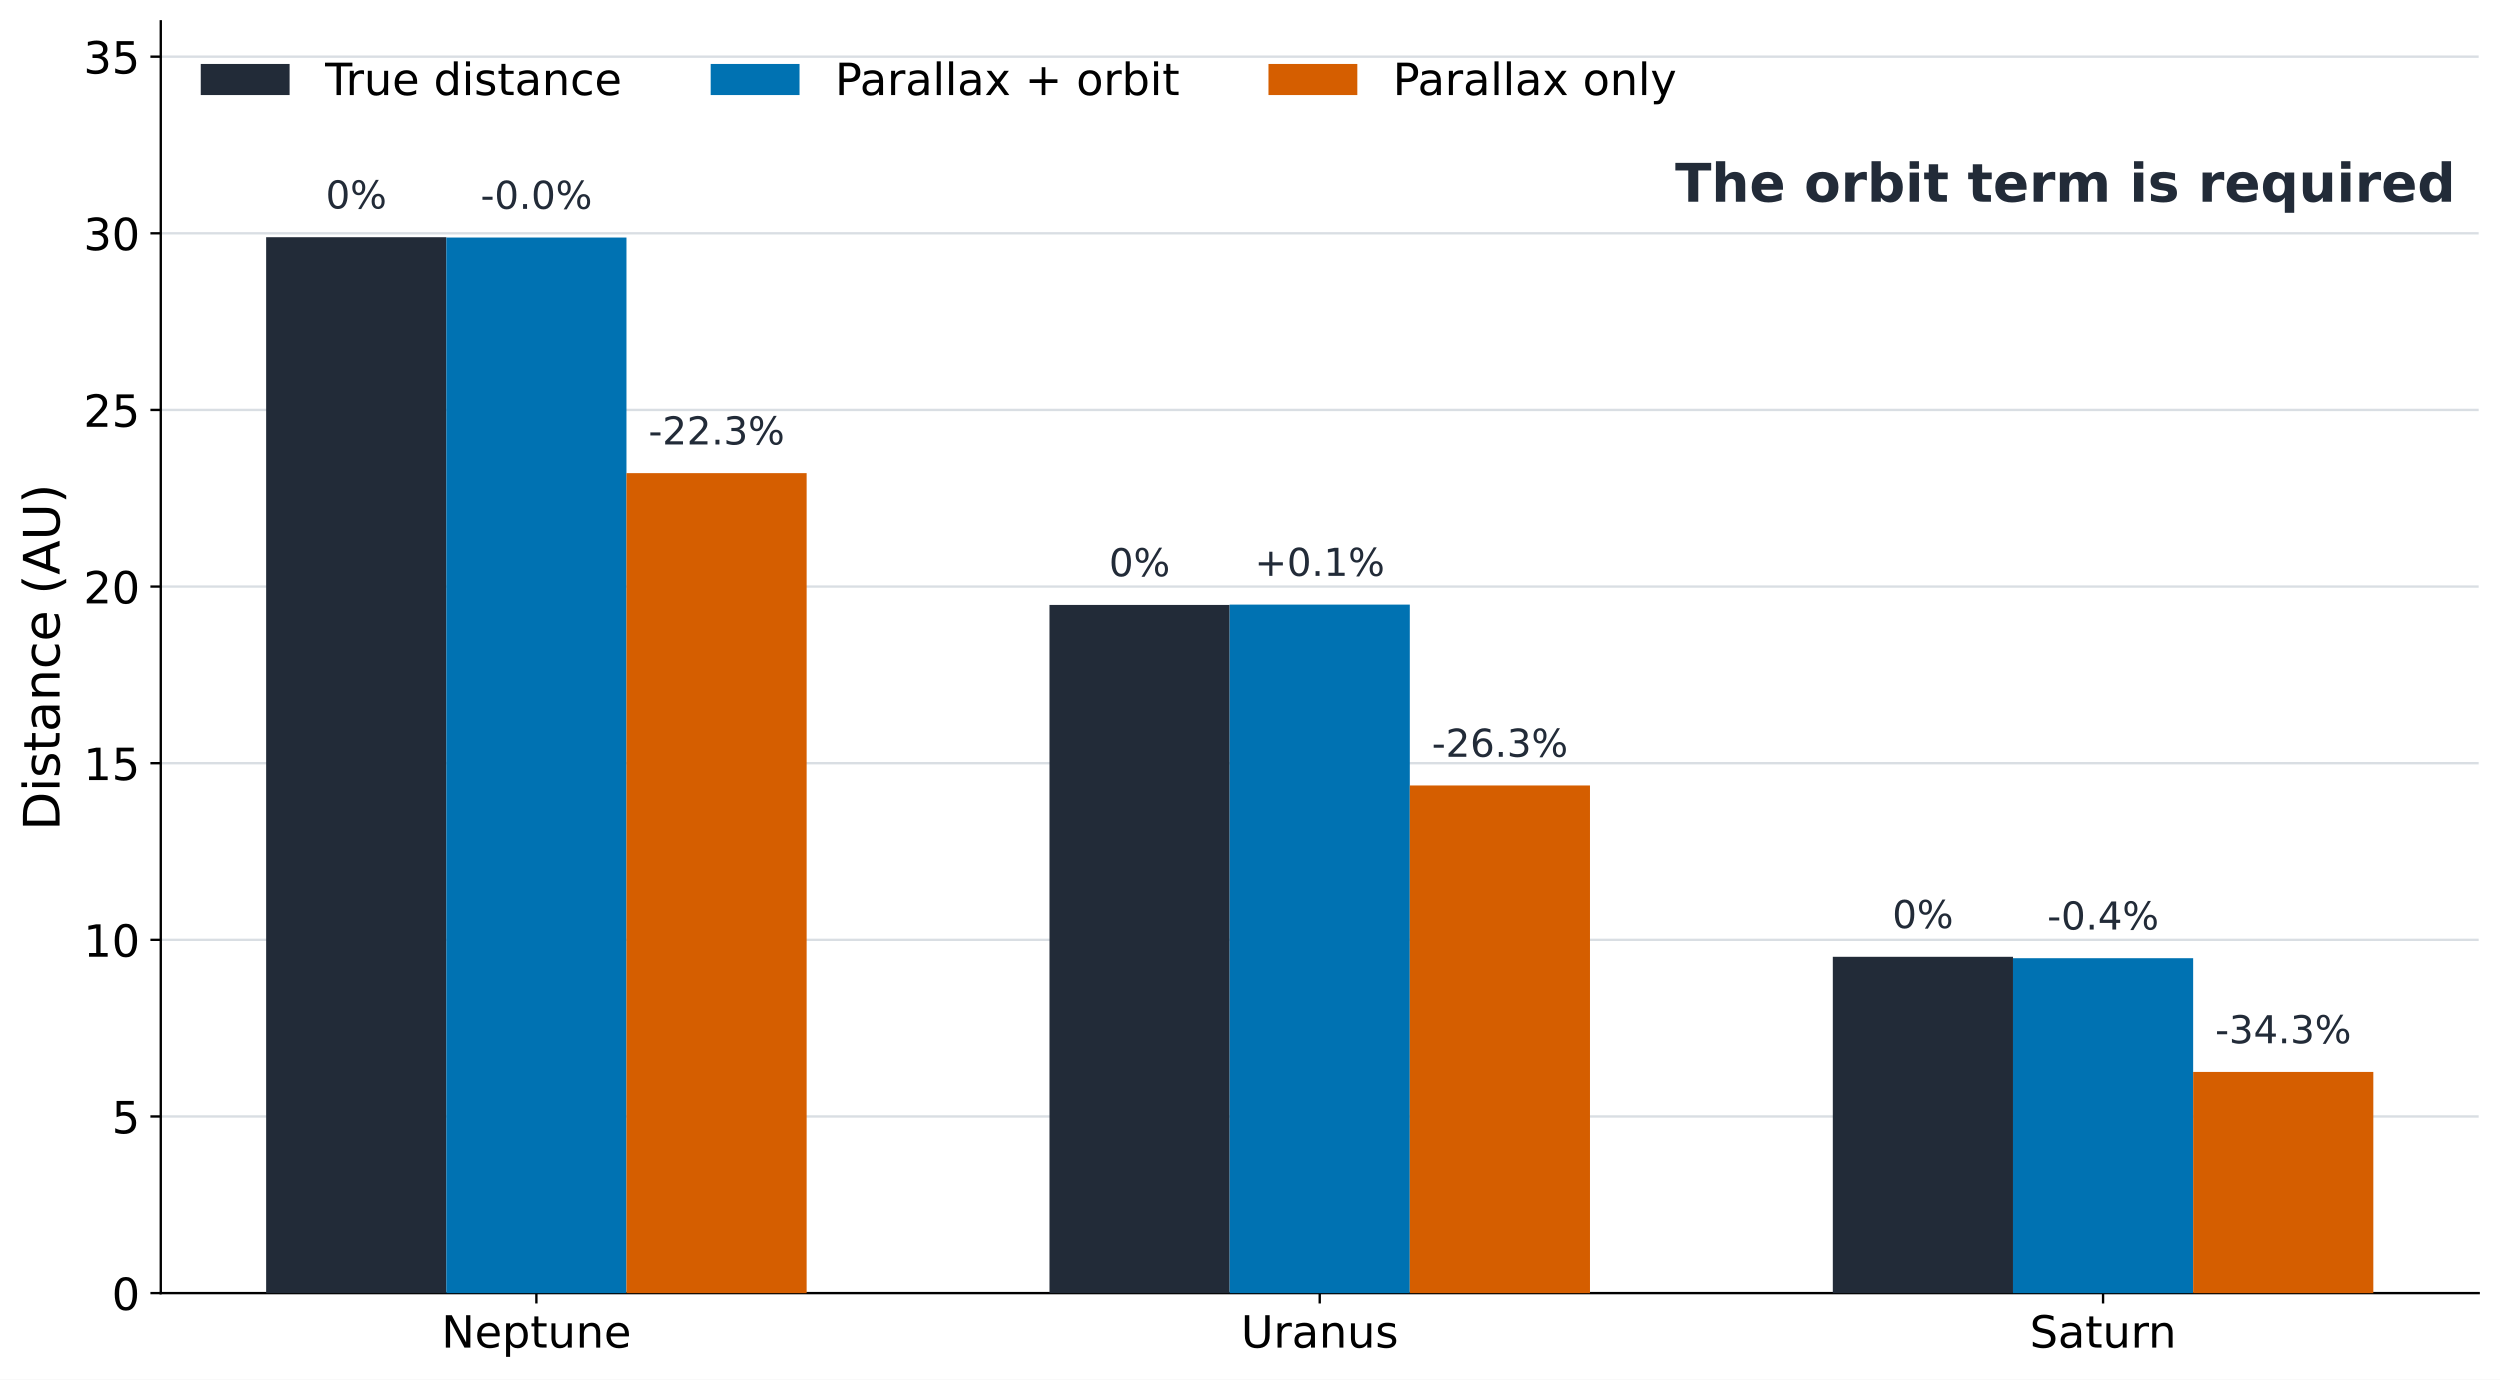
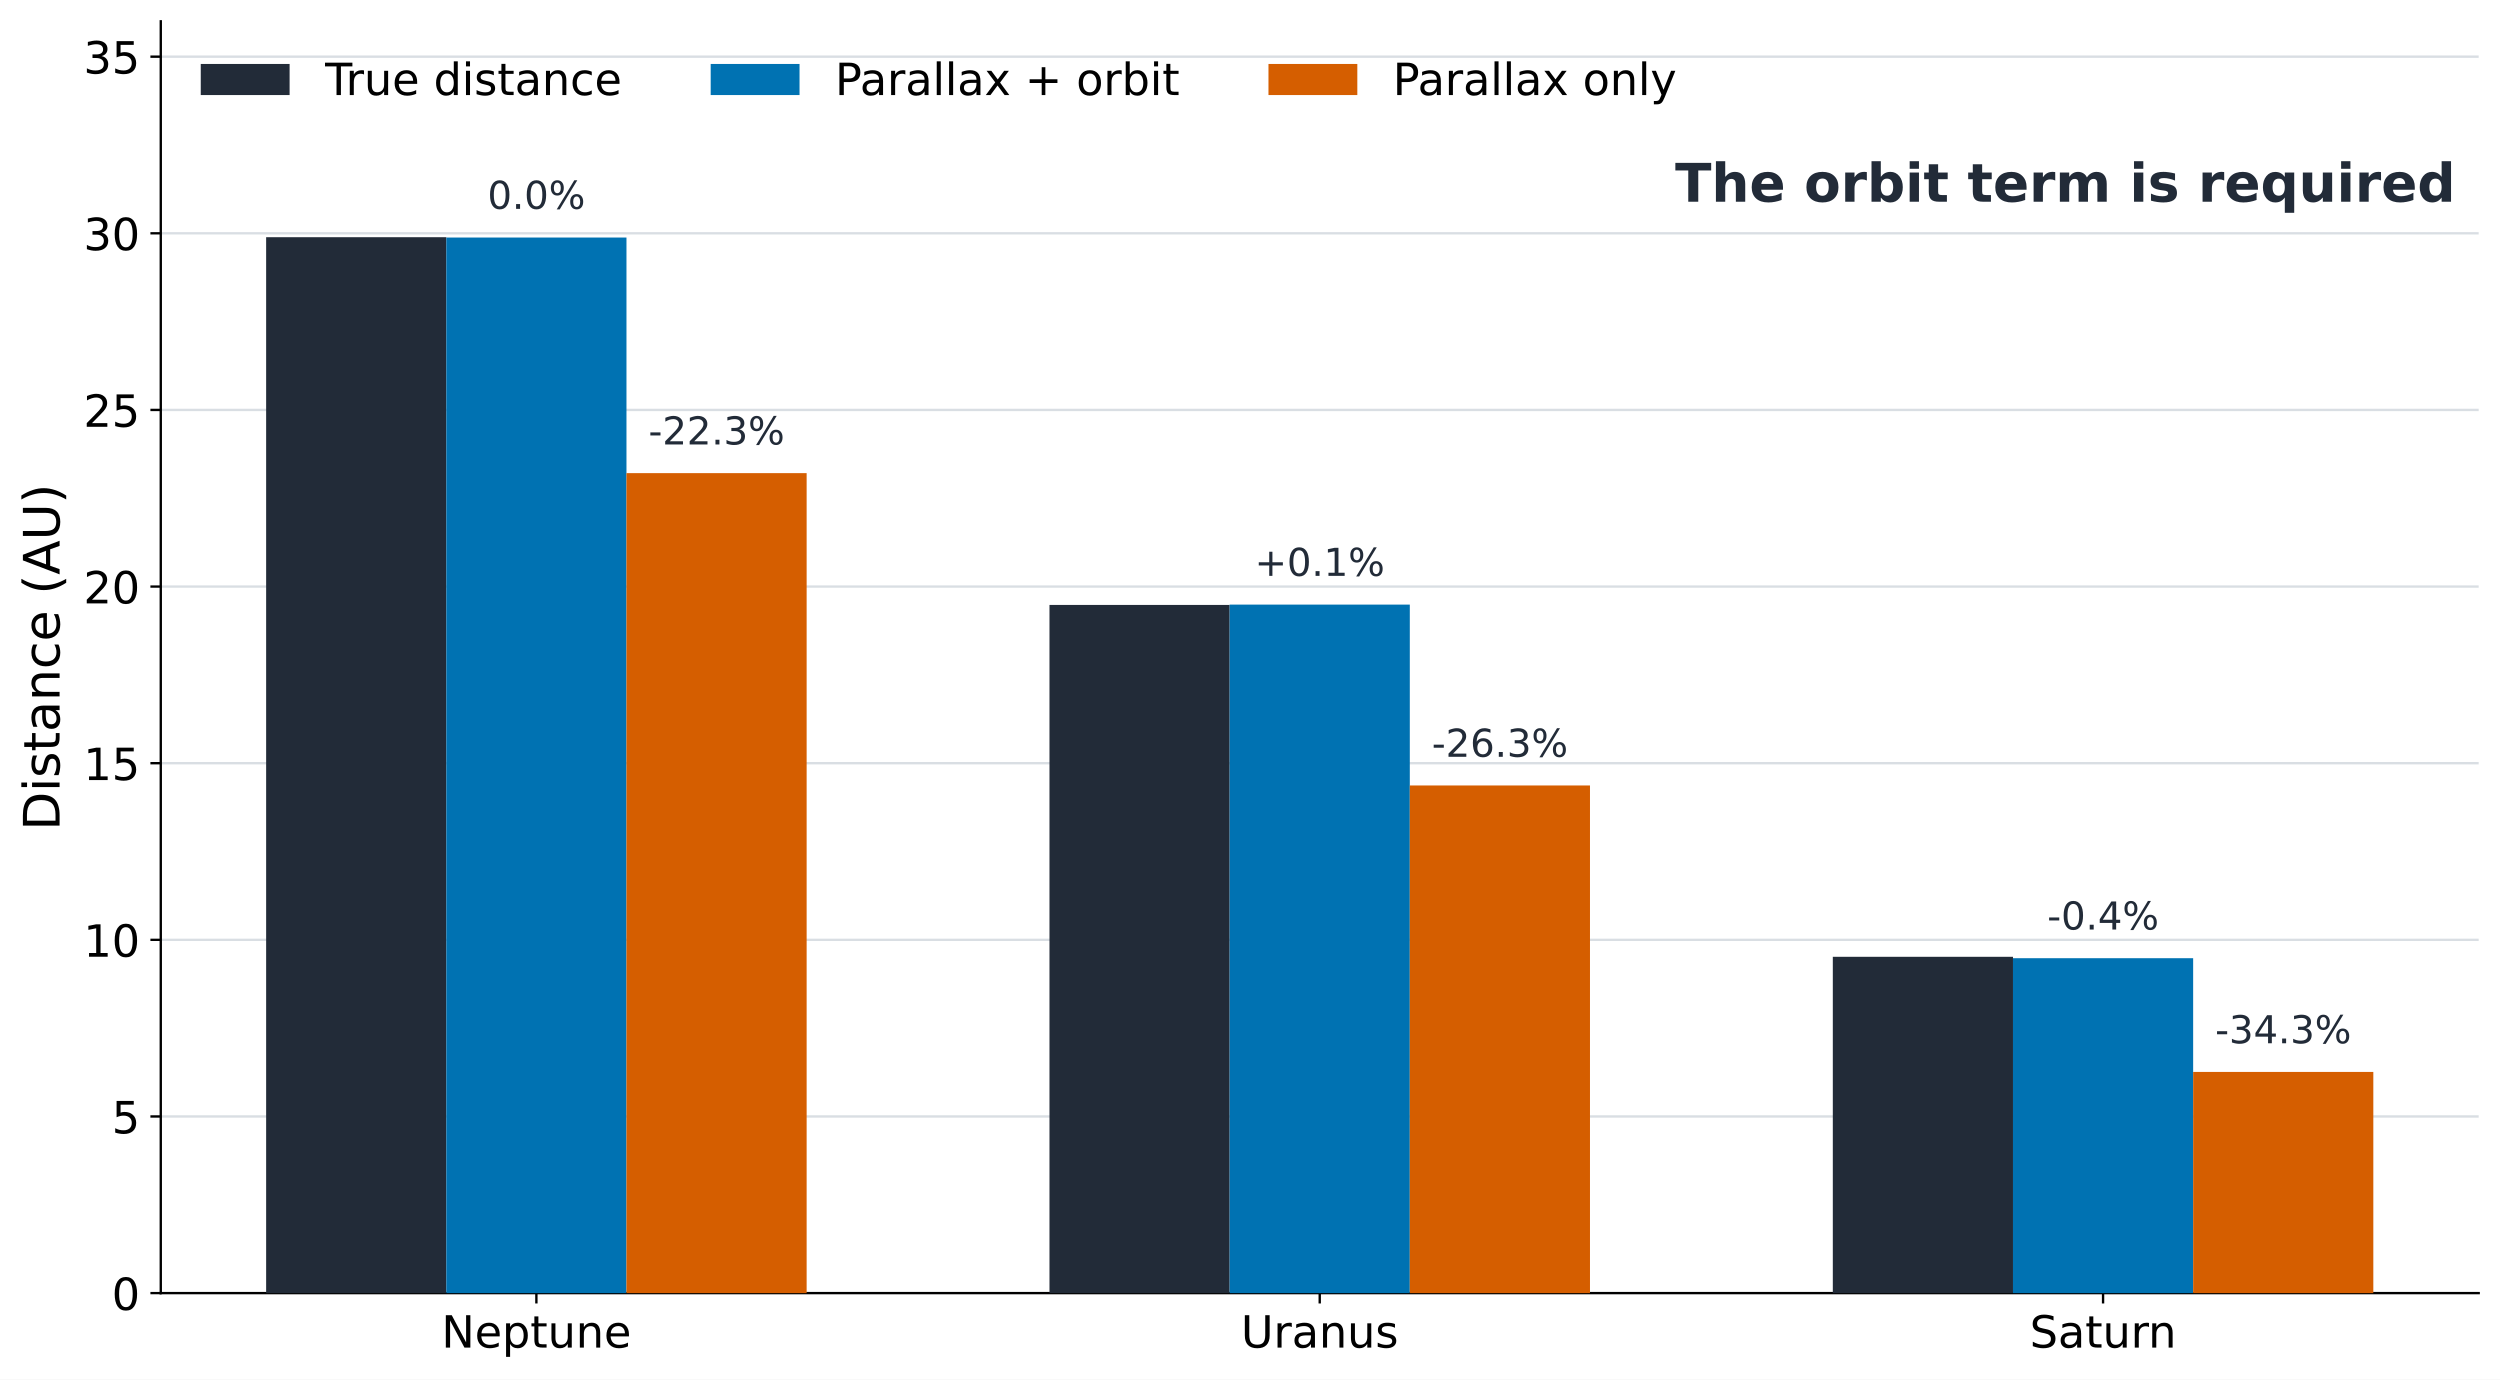
<svg xmlns="http://www.w3.org/2000/svg" xmlns:xlink="http://www.w3.org/1999/xlink" width="844.165pt" height="465.84pt" viewBox="0 0 844.165 465.84" version="1.1">
  <defs>
    <style type="text/css">*{stroke-linejoin: round; stroke-linecap: butt}</style>
  </defs>
  <g id="figure_1">
    <g id="patch_1">
      <path d="M 0 465.84  L 844.165 465.84  L 844.165 0  L 0 0  z " style="fill: #ffffff" />
    </g>
    <g id="axes_1">
      <g id="patch_2">
        <path d="M 54.289 436.64  L 836.965 436.64  L 836.965 7.2  L 54.289 7.2  z " style="fill: #ffffff" />
      </g>
      <g id="matplotlib.axis_1">
        <g id="xtick_1">
          <g id="line2d_1">
            <defs>
-               <path id="mc06cf43f8d" d="M 0 0  L 0 3.5  " style="stroke: #000000; stroke-width: 0.8" />
+               <path id="m2bfd1555a0" d="M 0 0  L 0 3.5  " style="stroke: #000000; stroke-width: 0.8" />
            </defs>
            <g>
-               <use xlink:href="#mc06cf43f8d" x="181.12" y="436.64" style="stroke: #000000; stroke-width: 0.8" />
+               <use xlink:href="#m2bfd1555a0" x="181.12" y="436.64" style="stroke: #000000; stroke-width: 0.8" />
            </g>
          </g>
          <g id="text_1">
            <text style="font-size: 15px; font-family: 'DejaVu Sans'; text-anchor: middle" x="181.12" y="455.036" transform="rotate(-0 181.1199 455.0365)">Neptune</text>
          </g>
        </g>
        <g id="xtick_2">
          <g id="line2d_2">
            <g>
-               <use xlink:href="#mc06cf43f8d" x="445.627" y="436.64" style="stroke: #000000; stroke-width: 0.8" />
+               <use xlink:href="#m2bfd1555a0" x="445.627" y="436.64" style="stroke: #000000; stroke-width: 0.8" />
            </g>
          </g>
          <g id="text_2">
            <text style="font-size: 15px; font-family: 'DejaVu Sans'; text-anchor: middle" x="445.627" y="455.036" transform="rotate(-0 445.6268 455.0365)">Uranus</text>
          </g>
        </g>
        <g id="xtick_3">
          <g id="line2d_3">
            <g>
-               <use xlink:href="#mc06cf43f8d" x="710.134" y="436.64" style="stroke: #000000; stroke-width: 0.8" />
+               <use xlink:href="#m2bfd1555a0" x="710.134" y="436.64" style="stroke: #000000; stroke-width: 0.8" />
            </g>
          </g>
          <g id="text_3">
            <text style="font-size: 15px; font-family: 'DejaVu Sans'; text-anchor: middle" x="710.134" y="455.036" transform="rotate(-0 710.1338 455.0365)">Saturn</text>
          </g>
        </g>
      </g>
      <g id="matplotlib.axis_2">
        <g id="ytick_1">
          <g id="line2d_4">
-             <path d="M 54.289 436.64  L 836.965 436.64  " clip-path="url(#p76e56f056b)" style="fill: none; stroke: #d9dee3; stroke-width: 0.8; stroke-linecap: square" />
+             <path d="M 54.289 436.64  L 836.965 436.64  " clip-path="url(#p03b5702ad8)" style="fill: none; stroke: #d9dee3; stroke-width: 0.8; stroke-linecap: square" />
          </g>
          <g id="line2d_5">
            <defs>
-               <path id="m097ef18234" d="M 0 0  L -3.5 0  " style="stroke: #000000; stroke-width: 0.8" />
+               <path id="ma8cd93950e" d="M 0 0  L -3.5 0  " style="stroke: #000000; stroke-width: 0.8" />
            </defs>
            <g>
-               <use xlink:href="#m097ef18234" x="54.289" y="436.64" style="stroke: #000000; stroke-width: 0.8" />
+               <use xlink:href="#ma8cd93950e" x="54.289" y="436.64" style="stroke: #000000; stroke-width: 0.8" />
            </g>
          </g>
          <g id="text_4">
            <text style="font-size: 15px; font-family: 'DejaVu Sans'; text-anchor: end" x="47.289" y="442.338" transform="rotate(-0 47.28883 442.3382)">0</text>
          </g>
        </g>
        <g id="ytick_2">
          <g id="line2d_6">
-             <path d="M 54.289 376.996  L 836.965 376.996  " clip-path="url(#p76e56f056b)" style="fill: none; stroke: #d9dee3; stroke-width: 0.8; stroke-linecap: square" />
+             <path d="M 54.289 376.996  L 836.965 376.996  " clip-path="url(#p03b5702ad8)" style="fill: none; stroke: #d9dee3; stroke-width: 0.8; stroke-linecap: square" />
          </g>
          <g id="line2d_7">
            <g>
-               <use xlink:href="#m097ef18234" x="54.289" y="376.996" style="stroke: #000000; stroke-width: 0.8" />
+               <use xlink:href="#ma8cd93950e" x="54.289" y="376.996" style="stroke: #000000; stroke-width: 0.8" />
            </g>
          </g>
          <g id="text_5">
            <text style="font-size: 15px; font-family: 'DejaVu Sans'; text-anchor: end" x="47.289" y="382.694" transform="rotate(-0 47.28883 382.6938)">5</text>
          </g>
        </g>
        <g id="ytick_3">
          <g id="line2d_8">
-             <path d="M 54.289 317.351  L 836.965 317.351  " clip-path="url(#p76e56f056b)" style="fill: none; stroke: #d9dee3; stroke-width: 0.8; stroke-linecap: square" />
+             <path d="M 54.289 317.351  L 836.965 317.351  " clip-path="url(#p03b5702ad8)" style="fill: none; stroke: #d9dee3; stroke-width: 0.8; stroke-linecap: square" />
          </g>
          <g id="line2d_9">
            <g>
-               <use xlink:href="#m097ef18234" x="54.289" y="317.351" style="stroke: #000000; stroke-width: 0.8" />
+               <use xlink:href="#ma8cd93950e" x="54.289" y="317.351" style="stroke: #000000; stroke-width: 0.8" />
            </g>
          </g>
          <g id="text_6">
            <text style="font-size: 15px; font-family: 'DejaVu Sans'; text-anchor: end" x="47.289" y="323.049" transform="rotate(-0 47.28883 323.0494)">10</text>
          </g>
        </g>
        <g id="ytick_4">
          <g id="line2d_10">
-             <path d="M 54.289 257.707  L 836.965 257.707  " clip-path="url(#p76e56f056b)" style="fill: none; stroke: #d9dee3; stroke-width: 0.8; stroke-linecap: square" />
+             <path d="M 54.289 257.707  L 836.965 257.707  " clip-path="url(#p03b5702ad8)" style="fill: none; stroke: #d9dee3; stroke-width: 0.8; stroke-linecap: square" />
          </g>
          <g id="line2d_11">
            <g>
-               <use xlink:href="#m097ef18234" x="54.289" y="257.707" style="stroke: #000000; stroke-width: 0.8" />
+               <use xlink:href="#ma8cd93950e" x="54.289" y="257.707" style="stroke: #000000; stroke-width: 0.8" />
            </g>
          </g>
          <g id="text_7">
            <text style="font-size: 15px; font-family: 'DejaVu Sans'; text-anchor: end" x="47.289" y="263.405" transform="rotate(-0 47.28883 263.4049)">15</text>
          </g>
        </g>
        <g id="ytick_5">
          <g id="line2d_12">
-             <path d="M 54.289 198.062  L 836.965 198.062  " clip-path="url(#p76e56f056b)" style="fill: none; stroke: #d9dee3; stroke-width: 0.8; stroke-linecap: square" />
+             <path d="M 54.289 198.062  L 836.965 198.062  " clip-path="url(#p03b5702ad8)" style="fill: none; stroke: #d9dee3; stroke-width: 0.8; stroke-linecap: square" />
          </g>
          <g id="line2d_13">
            <g>
-               <use xlink:href="#m097ef18234" x="54.289" y="198.062" style="stroke: #000000; stroke-width: 0.8" />
+               <use xlink:href="#ma8cd93950e" x="54.289" y="198.062" style="stroke: #000000; stroke-width: 0.8" />
            </g>
          </g>
          <g id="text_8">
            <text style="font-size: 15px; font-family: 'DejaVu Sans'; text-anchor: end" x="47.289" y="203.76" transform="rotate(-0 47.28883 203.7605)">20</text>
          </g>
        </g>
        <g id="ytick_6">
          <g id="line2d_14">
-             <path d="M 54.289 138.418  L 836.965 138.418  " clip-path="url(#p76e56f056b)" style="fill: none; stroke: #d9dee3; stroke-width: 0.8; stroke-linecap: square" />
+             <path d="M 54.289 138.418  L 836.965 138.418  " clip-path="url(#p03b5702ad8)" style="fill: none; stroke: #d9dee3; stroke-width: 0.8; stroke-linecap: square" />
          </g>
          <g id="line2d_15">
            <g>
-               <use xlink:href="#m097ef18234" x="54.289" y="138.418" style="stroke: #000000; stroke-width: 0.8" />
+               <use xlink:href="#ma8cd93950e" x="54.289" y="138.418" style="stroke: #000000; stroke-width: 0.8" />
            </g>
          </g>
          <g id="text_9">
            <text style="font-size: 15px; font-family: 'DejaVu Sans'; text-anchor: end" x="47.289" y="144.116" transform="rotate(-0 47.28883 144.116)">25</text>
          </g>
        </g>
        <g id="ytick_7">
          <g id="line2d_16">
-             <path d="M 54.289 78.773  L 836.965 78.773  " clip-path="url(#p76e56f056b)" style="fill: none; stroke: #d9dee3; stroke-width: 0.8; stroke-linecap: square" />
+             <path d="M 54.289 78.773  L 836.965 78.773  " clip-path="url(#p03b5702ad8)" style="fill: none; stroke: #d9dee3; stroke-width: 0.8; stroke-linecap: square" />
          </g>
          <g id="line2d_17">
            <g>
-               <use xlink:href="#m097ef18234" x="54.289" y="78.773" style="stroke: #000000; stroke-width: 0.8" />
+               <use xlink:href="#ma8cd93950e" x="54.289" y="78.773" style="stroke: #000000; stroke-width: 0.8" />
            </g>
          </g>
          <g id="text_10">
            <text style="font-size: 15px; font-family: 'DejaVu Sans'; text-anchor: end" x="47.289" y="84.472" transform="rotate(-0 47.28883 84.47158)">30</text>
          </g>
        </g>
        <g id="ytick_8">
          <g id="line2d_18">
-             <path d="M 54.289 19.129  L 836.965 19.129  " clip-path="url(#p76e56f056b)" style="fill: none; stroke: #d9dee3; stroke-width: 0.8; stroke-linecap: square" />
+             <path d="M 54.289 19.129  L 836.965 19.129  " clip-path="url(#p03b5702ad8)" style="fill: none; stroke: #d9dee3; stroke-width: 0.8; stroke-linecap: square" />
          </g>
          <g id="line2d_19">
            <g>
-               <use xlink:href="#m097ef18234" x="54.289" y="19.129" style="stroke: #000000; stroke-width: 0.8" />
+               <use xlink:href="#ma8cd93950e" x="54.289" y="19.129" style="stroke: #000000; stroke-width: 0.8" />
            </g>
          </g>
          <g id="text_11">
            <text style="font-size: 15px; font-family: 'DejaVu Sans'; text-anchor: end" x="47.289" y="24.827" transform="rotate(-0 47.28883 24.82713)">35</text>
          </g>
        </g>
        <g id="text_12">
          <text style="font-size: 17px; font-family: 'DejaVu Sans'; text-anchor: middle" x="20.117" y="221.92" transform="rotate(-90 20.11734 221.92)">Distance (AU)</text>
        </g>
      </g>
      <g id="patch_3">
        <path d="M 54.289 436.64  L 54.289 7.2  " style="fill: none; stroke: #000000; stroke-width: 0.8; stroke-linejoin: miter; stroke-linecap: square" />
      </g>
      <g id="patch_4">
        <path d="M 54.289 436.64  L 836.965 436.64  " style="fill: none; stroke: #000000; stroke-width: 0.8; stroke-linejoin: miter; stroke-linecap: square" />
      </g>
      <g id="patch_5">
-         <path d="M 89.865 436.64  L 150.702 436.64  L 150.702 80.086  L 89.865 80.086  z " clip-path="url(#p76e56f056b)" style="fill: #222b38" />
+         <path d="M 89.865 436.64  L 150.702 436.64  L 150.702 80.086  L 89.865 80.086  z " clip-path="url(#p03b5702ad8)" style="fill: #222b38" />
      </g>
      <g id="patch_6">
-         <path d="M 354.372 436.64  L 415.209 436.64  L 415.209 204.265  L 354.372 204.265  z " clip-path="url(#p76e56f056b)" style="fill: #222b38" />
+         <path d="M 354.372 436.64  L 415.209 436.64  L 415.209 204.265  L 354.372 204.265  z " clip-path="url(#p03b5702ad8)" style="fill: #222b38" />
      </g>
      <g id="patch_7">
-         <path d="M 618.879 436.64  L 679.715 436.64  L 679.715 323.077  L 618.879 323.077  z " clip-path="url(#p76e56f056b)" style="fill: #222b38" />
+         <path d="M 618.879 436.64  L 679.715 436.64  L 679.715 323.077  L 618.879 323.077  z " clip-path="url(#p03b5702ad8)" style="fill: #222b38" />
+       </g>
+       <g id="patch_8">
+         <path d="M 150.702 436.64  L 211.538 436.64  L 211.538 80.205  L 150.702 80.205  z " clip-path="url(#p03b5702ad8)" style="fill: #0072b2" />
+       </g>
+       <g id="patch_9">
+         <path d="M 415.209 436.64  L 476.045 436.64  L 476.045 204.146  L 415.209 204.146  z " clip-path="url(#p03b5702ad8)" style="fill: #0072b2" />
+       </g>
+       <g id="patch_10">
+         <path d="M 679.715 436.64  L 740.552 436.64  L 740.552 323.554  L 679.715 323.554  z " clip-path="url(#p03b5702ad8)" style="fill: #0072b2" />
      </g>
      <g id="text_13">
-         <text style="font-size: 13px; font-family: 'DejaVu Sans'; text-anchor: middle; fill: #222b38" x="120.283" y="70.402" transform="rotate(-0 120.2833 70.40157)">0%</text>
+         <text style="font-size: 13px; font-family: 'DejaVu Sans'; text-anchor: middle; fill: #222b38" x="181.12" y="70.521" transform="rotate(-0 181.1199 70.52086)">0.0%</text>
      </g>
      <g id="text_14">
-         <text style="font-size: 13px; font-family: 'DejaVu Sans'; text-anchor: middle; fill: #222b38" x="384.79" y="194.581" transform="rotate(-0 384.7902 194.5813)">0%</text>
+         <text style="font-size: 13px; font-family: 'DejaVu Sans'; text-anchor: middle; fill: #222b38" x="445.627" y="194.462" transform="rotate(-0 445.6268 194.462)">+0.1%</text>
      </g>
      <g id="text_15">
-         <text style="font-size: 13px; font-family: 'DejaVu Sans'; text-anchor: middle; fill: #222b38" x="649.297" y="313.393" transform="rotate(-0 649.2972 313.393)">0%</text>
-       </g>
-       <g id="patch_8">
-         <path d="M 150.702 436.64  L 211.538 436.64  L 211.538 80.205  L 150.702 80.205  z " clip-path="url(#p76e56f056b)" style="fill: #0072b2" />
-       </g>
-       <g id="patch_9">
-         <path d="M 415.209 436.64  L 476.045 436.64  L 476.045 204.146  L 415.209 204.146  z " clip-path="url(#p76e56f056b)" style="fill: #0072b2" />
-       </g>
-       <g id="patch_10">
-         <path d="M 679.715 436.64  L 740.552 436.64  L 740.552 323.554  L 679.715 323.554  z " clip-path="url(#p76e56f056b)" style="fill: #0072b2" />
+         <text style="font-size: 13px; font-family: 'DejaVu Sans'; text-anchor: middle; fill: #222b38" x="710.134" y="313.87" transform="rotate(-0 710.1338 313.8702)">-0.4%</text>
+       </g>
+       <g id="patch_11">
+         <path d="M 211.538 436.64  L 272.375 436.64  L 272.375 159.77  L 211.538 159.77  z " clip-path="url(#p03b5702ad8)" style="fill: #d55e00" />
+       </g>
+       <g id="patch_12">
+         <path d="M 476.045 436.64  L 536.882 436.64  L 536.882 265.222  L 476.045 265.222  z " clip-path="url(#p03b5702ad8)" style="fill: #d55e00" />
+       </g>
+       <g id="patch_13">
+         <path d="M 740.552 436.64  L 801.389 436.64  L 801.389 361.965  L 740.552 361.965  z " clip-path="url(#p03b5702ad8)" style="fill: #d55e00" />
      </g>
      <g id="text_16">
-         <text style="font-size: 13px; font-family: 'DejaVu Sans'; text-anchor: middle; fill: #222b38" x="181.12" y="70.521" transform="rotate(-0 181.1199 70.52086)">-0.0%</text>
+         <text style="font-size: 13px; font-family: 'DejaVu Sans'; text-anchor: middle; fill: #222b38" x="241.956" y="150.087" transform="rotate(-0 241.9565 150.0866)">-22.3%</text>
      </g>
      <g id="text_17">
-         <text style="font-size: 13px; font-family: 'DejaVu Sans'; text-anchor: middle; fill: #222b38" x="445.627" y="194.462" transform="rotate(-0 445.6268 194.462)">+0.1%</text>
+         <text style="font-size: 13px; font-family: 'DejaVu Sans'; text-anchor: middle; fill: #222b38" x="506.463" y="255.538" transform="rotate(-0 506.4634 255.5379)">-26.3%</text>
      </g>
      <g id="text_18">
-         <text style="font-size: 13px; font-family: 'DejaVu Sans'; text-anchor: middle; fill: #222b38" x="710.134" y="313.87" transform="rotate(-0 710.1338 313.8702)">-0.4%</text>
-       </g>
-       <g id="patch_11">
-         <path d="M 211.538 436.64  L 272.375 436.64  L 272.375 159.77  L 211.538 159.77  z " clip-path="url(#p76e56f056b)" style="fill: #d55e00" />
-       </g>
-       <g id="patch_12">
-         <path d="M 476.045 436.64  L 536.882 436.64  L 536.882 265.222  L 476.045 265.222  z " clip-path="url(#p76e56f056b)" style="fill: #d55e00" />
-       </g>
-       <g id="patch_13">
-         <path d="M 740.552 436.64  L 801.389 436.64  L 801.389 361.965  L 740.552 361.965  z " clip-path="url(#p76e56f056b)" style="fill: #d55e00" />
+         <text style="font-size: 13px; font-family: 'DejaVu Sans'; text-anchor: middle; fill: #222b38" x="770.97" y="352.281" transform="rotate(-0 770.9704 352.2812)">-34.3%</text>
      </g>
      <g id="text_19">
-         <text style="font-size: 13px; font-family: 'DejaVu Sans'; text-anchor: middle; fill: #222b38" x="241.956" y="150.087" transform="rotate(-0 241.9565 150.0866)">-22.3%</text>
-       </g>
-       <g id="text_20">
-         <text style="font-size: 13px; font-family: 'DejaVu Sans'; text-anchor: middle; fill: #222b38" x="506.463" y="255.538" transform="rotate(-0 506.4634 255.5379)">-26.3%</text>
-       </g>
-       <g id="text_21">
-         <text style="font-size: 13px; font-family: 'DejaVu Sans'; text-anchor: middle; fill: #222b38" x="770.97" y="352.281" transform="rotate(-0 770.9704 352.2812)">-34.3%</text>
-       </g>
-       <g id="text_22">
        <text style="font-weight: 700; font-size: 18px; font-family: 'DejaVu Sans'; text-anchor: end; fill: #222b38" x="829.138" y="68.116" transform="rotate(-0 829.1381 68.11559)">The orbit term is required</text>
      </g>
      <g id="legend_1">
        <g id="patch_14">
          <path d="M 67.789 32.098  L 97.789 32.098  L 97.789 21.598  L 67.789 21.598  z " style="fill: #222b38" />
        </g>
-         <g id="text_23">
+         <g id="text_20">
          <text style="font-size: 15px; font-family: 'DejaVu Sans'; text-anchor: start" x="109.789" y="32.098" transform="rotate(-0 109.7888 32.09766)">True distance</text>
        </g>
        <g id="patch_15">
          <path d="M 239.975 32.098  L 269.975 32.098  L 269.975 21.598  L 239.975 21.598  z " style="fill: #0072b2" />
        </g>
-         <g id="text_24">
+         <g id="text_21">
          <text style="font-size: 15px; font-family: 'DejaVu Sans'; text-anchor: start" x="281.975" y="32.098" transform="rotate(-0 281.9748 32.09766)">Parallax + orbit</text>
        </g>
        <g id="patch_16">
          <path d="M 428.321 32.098  L 458.321 32.098  L 458.321 21.598  L 428.321 21.598  z " style="fill: #d55e00" />
        </g>
-         <g id="text_25">
+         <g id="text_22">
          <text style="font-size: 15px; font-family: 'DejaVu Sans'; text-anchor: start" x="470.321" y="32.098" transform="rotate(-0 470.3209 32.09766)">Parallax only</text>
        </g>
      </g>
    </g>
  </g>
  <defs>
-     <clipPath id="p76e56f056b">
+     <clipPath id="p03b5702ad8">
      <rect x="54.289" y="7.2" width="782.676" height="429.44" />
    </clipPath>
  </defs>
</svg>
